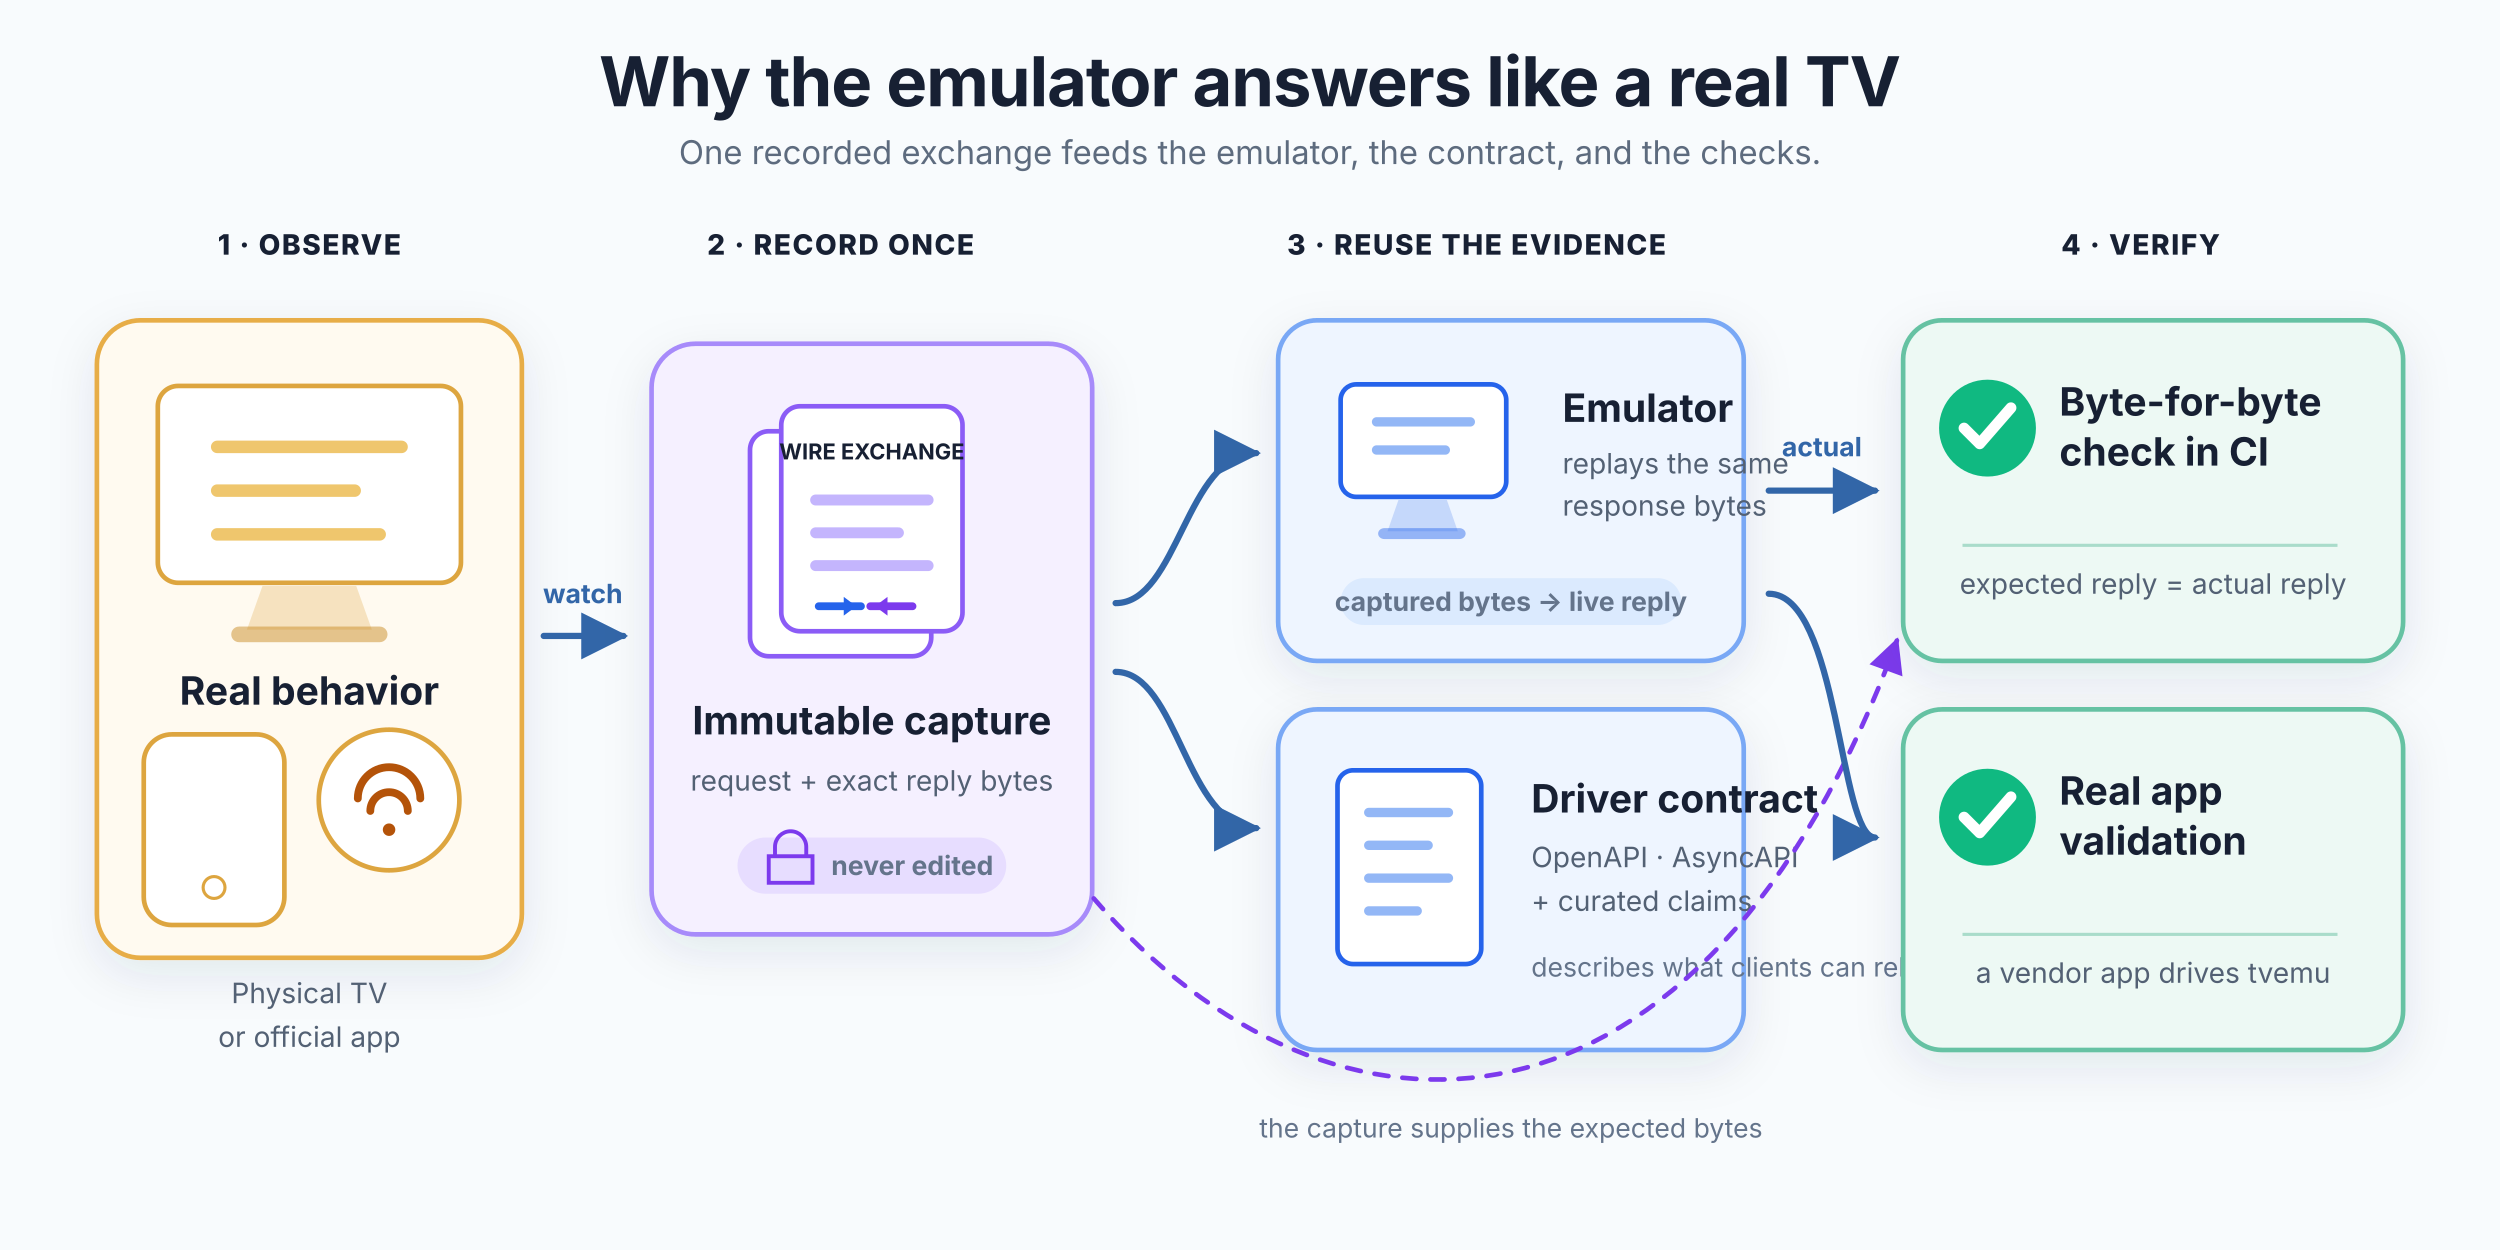
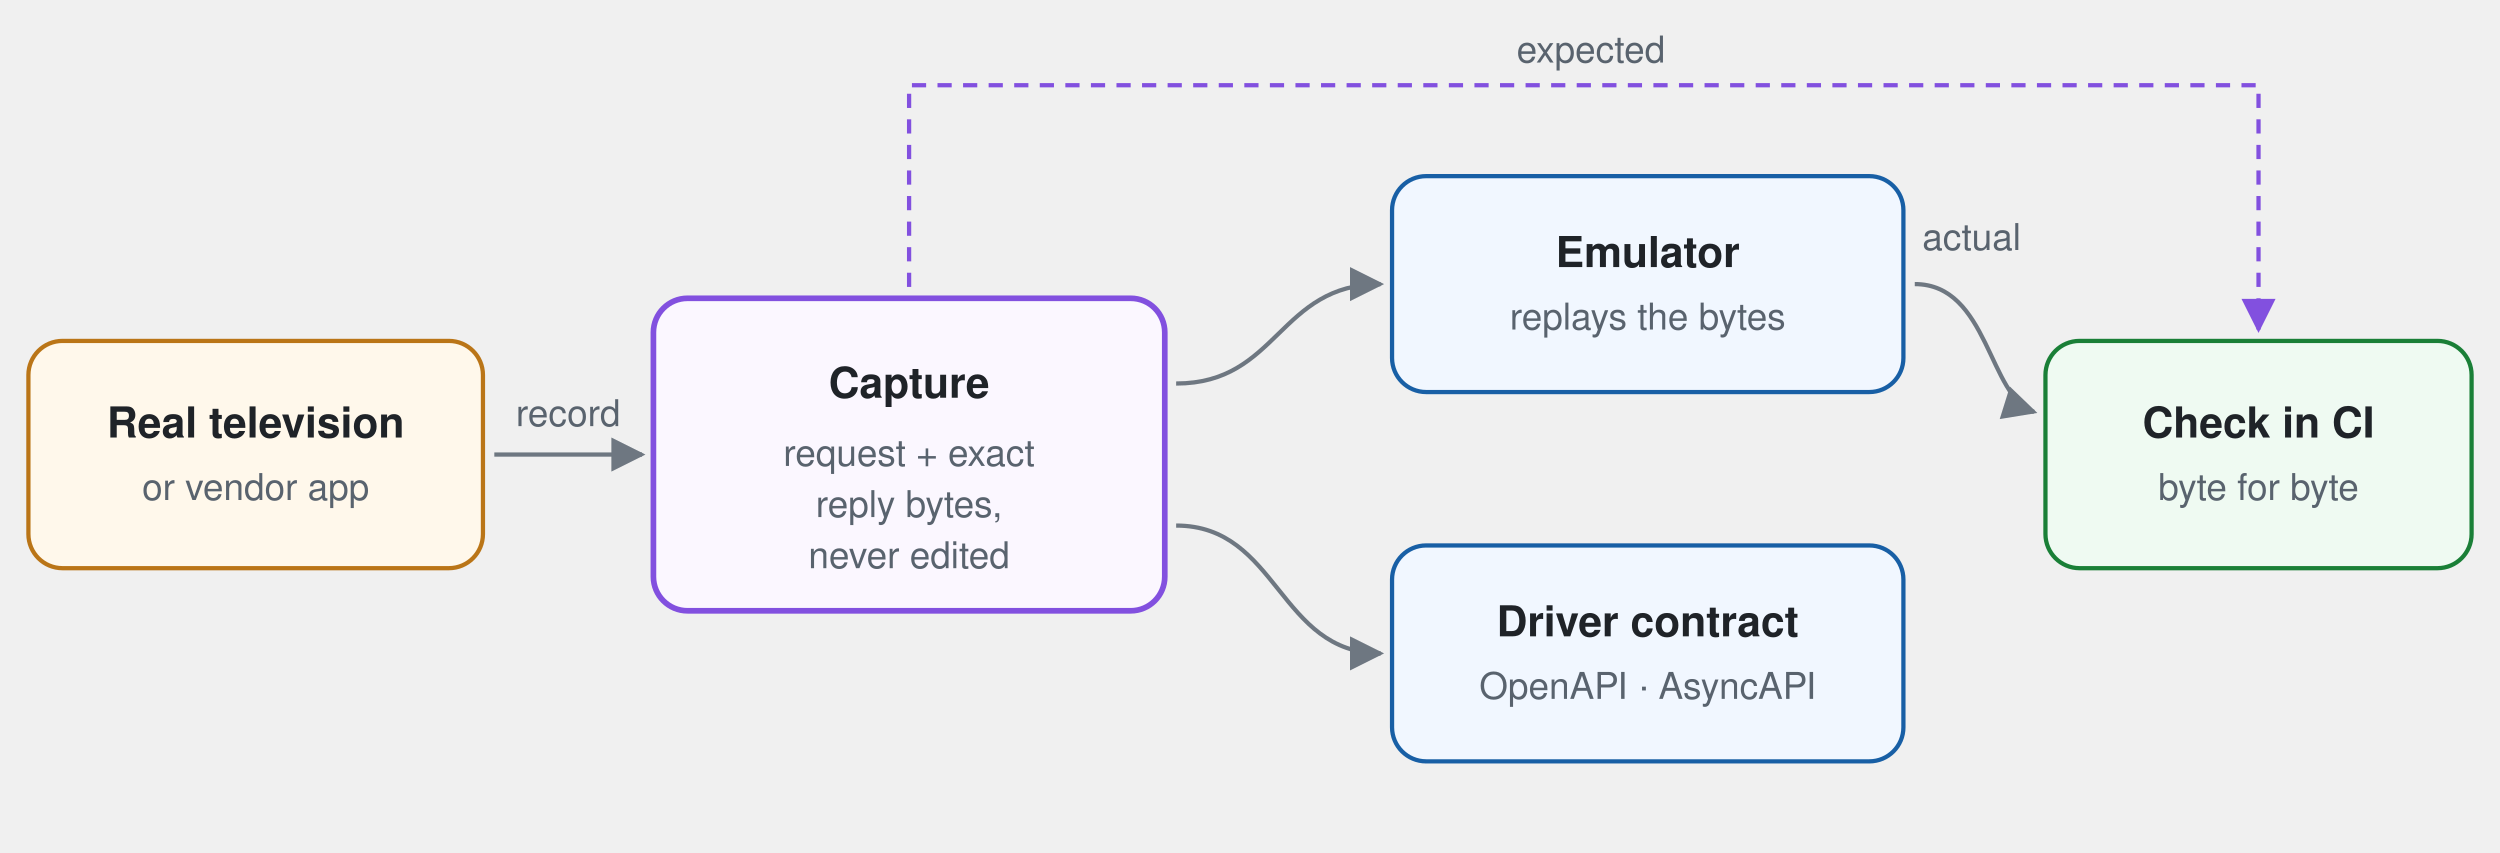
- <svg xmlns="http://www.w3.org/2000/svg" width="1200" height="600" viewBox="0 0 1600 800" role="img" aria-labelledby="title desc">
+ <svg xmlns="http://www.w3.org/2000/svg" width="880" height="300" viewBox="0 0 880 300" role="img" aria-labelledby="title desc">
+   <style>
+     text { font: 13px -apple-system, BlinkMacSystemFont, 'Segoe UI', Helvetica, Arial, sans-serif; fill: #59636e; }
+     .h { font-size: 15px; font-weight: 600; fill: #1f2328; }
+     .src { fill: #fff8eb; stroke: #BA7517; stroke-width: 1.5; }
+     .cap { fill: #fbf7ff; stroke: #8250df; stroke-width: 2; }
+     .use { fill: #f1f7ff; stroke: #185FA5; stroke-width: 1.5; }
+     .chk { fill: #effaf2; stroke: #1a7f37; stroke-width: 1.5; }
+     .line { stroke: #6e7781; stroke-width: 1.5; fill: none; }
+     .dash { stroke: #8250df; stroke-width: 1.5; fill: none; stroke-dasharray: 5 4; }
+     .head { fill: #6e7781; } .dhead { fill: #8250df; }
+     @media (prefers-color-scheme: dark) {
+       text { fill: #9198a1; } .h { fill: #e6edf3; }
+       .src { fill: #2a1f0d; stroke: #EF9F27; }
+       .cap { fill: #1d1530; stroke: #a371f7; }
+       .use { fill: #0f1d2e; stroke: #85B7EB; }
+       .chk { fill: #0f2417; stroke: #3fb950; }
+       .line { stroke: #9198a1; } .head { fill: #9198a1; }
+       .dash { stroke: #a371f7; } .dhead { fill: #a371f7; }
+     }
+   </style>
  <defs>
-     <filter id="shadow" x="-20%" y="-20%" width="140%" height="140%">
-       <feDropShadow dx="0" dy="10" stdDeviation="15" flood-color="#16324f" flood-opacity=".09" />
-     </filter>
-     <marker id="arrow" viewBox="0 0 12 12" refX="10" refY="6" markerWidth="9" markerHeight="9" orient="auto">
-       <path d="M1 1l10 5-10 5z" fill="#3266a8" />
+     <marker id="a" viewBox="0 0 10 10" refX="9" refY="5" markerWidth="8" markerHeight="8" orient="auto">
+       <path class="head" d="M0 0 L10 5 L0 10 z" />
    </marker>
-     <marker id="arrow-purple" viewBox="0 0 12 12" refX="10" refY="6" markerWidth="9" markerHeight="9" orient="auto">
-       <path d="M1 1l10 5-10 5z" fill="#7c3aed" />
+     <marker id="d" viewBox="0 0 10 10" refX="9" refY="5" markerWidth="8" markerHeight="8" orient="auto">
+       <path class="dhead" d="M0 0 L10 5 L0 10 z" />
    </marker>
-     <style>
-       text { font-family: Inter, ui-sans-serif, -apple-system, BlinkMacSystemFont, "Segoe UI", sans-serif; fill: #172033; }
-       .title { font-size: 44px; font-weight: 750; letter-spacing: -.7px; }
-       .subtitle { font-size: 21px; fill: #5d6b7e; }
-       .step { font-size: 18px; font-weight: 800; letter-spacing: 1px; }
-       .card-title { font-size: 25px; font-weight: 750; }
-       .copy { font-size: 18px; fill: #536174; }
-       .small { font-size: 17px; fill: #64748b; }
-       .arrow-label { font-size: 17px; font-weight: 700; fill: #3266a8; }
-       .line { fill: none; stroke: #3266a8; stroke-width: 4; stroke-linecap: round; stroke-linejoin: round; marker-end: url(#arrow); }
-     </style>
  </defs>
-   <rect width="1600" height="800" fill="#f8fbfd" />
-   <text x="800" y="68" text-anchor="middle" class="title">Why the emulator answers like a real TV</text>
-   <text x="800" y="105" text-anchor="middle" class="subtitle">One recorded exchange feeds the emulator, the contract, and the checks.</text>
-   <text x="198" y="163" text-anchor="middle" class="step" fill="#b45309">1 · OBSERVE</text>
-   <text x="538" y="163" text-anchor="middle" class="step" fill="#7c3aed">2 · RECORD ONCE</text>
-   <text x="945" y="163" text-anchor="middle" class="step" fill="#2563eb">3 · REUSE THE EVIDENCE</text>
-   <text x="1370" y="163" text-anchor="middle" class="step" fill="#047857">4 · VERIFY</text>
-   <g filter="url(#shadow)">
-     <rect x="62" y="205" width="272" height="408" rx="28" fill="#fffaf0" stroke="#e7ad47" stroke-width="3" />
-   </g>
-   <rect x="101" y="247" width="194" height="126" rx="13" fill="#ffffff" stroke="#dda53f" stroke-width="3" />
-   <path d="M168 375l-10 28h80l-10-28" fill="#dda53f" opacity=".28" />
-   <rect x="148" y="401" width="100" height="10" rx="5" fill="#c98b25" opacity=".5" />
-   <path d="M139 286h118M139 314h88M139 342h104" stroke="#efc66d" stroke-width="8" stroke-linecap="round" />
-   <circle cx="249" cy="512" r="45" fill="#ffffff" stroke="#dda53f" stroke-width="3" />
-   <path d="M229 511a20 20 0 0140 0M237 519a12 12 0 0124 0" fill="none" stroke="#b45309" stroke-width="5" stroke-linecap="round" />
-   <circle cx="249" cy="531" r="4" fill="#b45309" />
-   <rect x="92" y="470" width="90" height="122" rx="18" fill="#ffffff" stroke="#dda53f" stroke-width="3" />
-   <circle cx="137" cy="568" r="7" fill="none" stroke="#dda53f" stroke-width="2" />
-   <text x="198" y="451" text-anchor="middle" class="card-title">Real behavior</text>
-   <text x="198" y="642" text-anchor="middle" class="copy">Physical TV</text>
-   <text x="198" y="670" text-anchor="middle" class="copy">or official app</text>
-   <path d="M348 407H399" class="line" />
-   <text x="373" y="386" text-anchor="middle" class="arrow-label">watch</text>
-   <g filter="url(#shadow)">
-     <rect x="417" y="220" width="282" height="378" rx="28" fill="#f5f0ff" stroke="#a78bfa" stroke-width="3" />
-   </g>
-   <g transform="translate(480 260)">
-     <rect x="0" y="16" width="116" height="144" rx="12" fill="#ffffff" stroke="#8b5cf6" stroke-width="3" />
-     <rect x="20" y="0" width="116" height="144" rx="12" fill="#ffffff" stroke="#8b5cf6" stroke-width="3" />
-     <text x="78" y="34" text-anchor="middle" font-size="14" font-weight="750" fill="#7c3aed">WIRE EXCHANGE</text>
-     <path d="M42 60h72M42 81h53M42 102h72" stroke="#c4b5fd" stroke-width="7" stroke-linecap="round" />
-     <path d="M44 128h27" stroke="#2563eb" stroke-width="5" stroke-linecap="round" />
-     <path d="M104 128H77" stroke="#7c3aed" stroke-width="5" stroke-linecap="round" />
-     <path d="M68 128l-8-6v12z" fill="#2563eb" />
-     <path d="M80 128l8-6v12z" fill="#7c3aed" />
-   </g>
-   <text x="558" y="470" text-anchor="middle" class="card-title">Immutable capture</text>
-   <text x="558" y="506" text-anchor="middle" class="copy">request + exact reply bytes</text>
-   <rect x="472" y="536" width="172" height="36" rx="18" fill="#e7ddff" />
-   <path d="M496 548v-6a10 10 0 0120 0v6m-24 0h28v17h-28z" fill="none" stroke="#7c3aed" stroke-width="2.5" />
-   <text x="532" y="560" class="small" font-weight="700" fill="#6d28d9">never edited</text>
-   <path d="M714 386C754 386 759 290 804 290" class="line" />
-   <g filter="url(#shadow)">
-     <rect x="818" y="205" width="298" height="218" rx="25" fill="#eef5ff" stroke="#79a8f5" stroke-width="3" />
-   </g>
-   <rect x="858" y="246" width="106" height="72" rx="10" fill="#ffffff" stroke="#2563eb" stroke-width="3" />
-   <path d="M895 320l-7 20h45l-7-20" fill="#2563eb" opacity=".2" />
-   <rect x="882" y="338" width="56" height="7" rx="4" fill="#2563eb" opacity=".45" />
-   <path d="M881 270h60M881 288h44" stroke="#93b7f6" stroke-width="6" stroke-linecap="round" />
-   <text x="1000" y="270" class="card-title">Emulator</text>
-   <text x="1000" y="303" class="copy">replays the same</text>
-   <text x="1000" y="330" class="copy">response bytes</text>
-   <rect x="858" y="370" width="218" height="30" rx="15" fill="#dbeafe" />
-   <text x="967" y="391" text-anchor="middle" class="small" font-weight="700" fill="#1746a2">captured bytes → live reply</text>
-   <path d="M714 430C754 430 759 530 804 530" class="line" />
-   <g filter="url(#shadow)">
-     <rect x="818" y="454" width="298" height="218" rx="25" fill="#eef5ff" stroke="#79a8f5" stroke-width="3" />
-   </g>
-   <rect x="856" y="493" width="92" height="124" rx="10" fill="#ffffff" stroke="#2563eb" stroke-width="3" />
-   <path d="M876 520h51M876 541h38M876 562h51M876 583h31" stroke="#93b7f6" stroke-width="6" stroke-linecap="round" />
-   <text x="980" y="520" class="card-title">Driver contract</text>
-   <text x="980" y="555" class="copy">OpenAPI · AsyncAPI</text>
-   <text x="980" y="583" class="copy">+ curated claims</text>
-   <text x="980" y="625" class="small">describes what clients can rely on</text>
-   <path d="M1132 314H1200" class="line" />
-   <text x="1166" y="292" text-anchor="middle" class="arrow-label">actual</text>
-   <path d="M700 575C852 752 1090 748 1214 410" fill="none" stroke="#7c3aed" stroke-width="3" stroke-linecap="round" stroke-dasharray="9 9" marker-end="url(#arrow-purple)" />
-   <text x="967" y="728" text-anchor="middle" class="small" fill="#7c3aed">the capture supplies the expected bytes</text>
-   <g filter="url(#shadow)">
-     <rect x="1218" y="205" width="320" height="218" rx="25" fill="#edf9f4" stroke="#66c2a3" stroke-width="3" />
-   </g>
-   <circle cx="1272" cy="274" r="31" fill="#10b981" />
-   <path d="M1257 274l10 10 20-23" fill="none" stroke="#ffffff" stroke-width="7" stroke-linecap="round" stroke-linejoin="round" />
-   <text x="1318" y="266" class="card-title">Byte-for-byte</text>
-   <text x="1318" y="298" class="card-title">check in CI</text>
-   <path d="M1256 349h240" stroke="#a9dcca" stroke-width="2" />
-   <text x="1378" y="380" text-anchor="middle" class="copy">expected reply = actual reply</text>
-   <path d="M1132 380C1177 380 1177 536 1200 536" class="line" />
-   <g filter="url(#shadow)">
-     <rect x="1218" y="454" width="320" height="218" rx="25" fill="#edf9f4" stroke="#66c2a3" stroke-width="3" />
-   </g>
-   <circle cx="1272" cy="523" r="31" fill="#10b981" />
-   <path d="M1257 523l10 10 20-23" fill="none" stroke="#ffffff" stroke-width="7" stroke-linecap="round" stroke-linejoin="round" />
-   <text x="1318" y="515" class="card-title">Real app</text>
-   <text x="1318" y="547" class="card-title">validation</text>
-   <path d="M1256 598h240" stroke="#a9dcca" stroke-width="2" />
-   <text x="1378" y="629" text-anchor="middle" class="copy">a vendor app drives tvemu</text>
+   <rect class="src" x="10" y="120" width="160" height="80" rx="12" />
+   <text class="h" x="90" y="154" text-anchor="middle">Real television</text>
+   <text x="90" y="176" text-anchor="middle">or vendor app</text>
+   <line class="line" x1="174" y1="160" x2="226" y2="160" marker-end="url(#a)" />
+   <text x="200" y="150" text-anchor="middle">record</text>
+   <rect class="cap" x="230" y="105" width="180" height="110" rx="12" />
+   <text class="h" x="320" y="140" text-anchor="middle">Capture</text>
+   <text x="320" y="164" text-anchor="middle">request + exact</text>
+   <text x="320" y="182" text-anchor="middle">reply bytes,</text>
+   <text x="320" y="200" text-anchor="middle">never edited</text>
+   <path class="line" d="M414 135 C 450 135, 450 100, 486 100" marker-end="url(#a)" />
+   <path class="line" d="M414 185 C 450 185, 450 230, 486 230" marker-end="url(#a)" />
+   <rect class="use" x="490" y="62" width="180" height="76" rx="12" />
+   <text class="h" x="580" y="94" text-anchor="middle">Emulator</text>
+   <text x="580" y="116" text-anchor="middle">replays the bytes</text>
+   <rect class="use" x="490" y="192" width="180" height="76" rx="12" />
+   <text class="h" x="580" y="224" text-anchor="middle">Driver contract</text>
+   <text x="580" y="246" text-anchor="middle">OpenAPI · AsyncAPI</text>
+   <rect class="chk" x="720" y="120" width="150" height="80" rx="12" />
+   <text class="h" x="795" y="154" text-anchor="middle">Check in CI</text>
+   <text x="795" y="176" text-anchor="middle">byte for byte</text>
+   <path class="line" d="M674 100 C 700 100, 700 140, 716 145" marker-end="url(#a)" />
+   <text x="694" y="88" text-anchor="middle">actual</text>
+   <path class="dash" d="M320 101 L 320 30 L 795 30 L 795 116" marker-end="url(#d)" />
+   <text x="560" y="22" text-anchor="middle">expected</text>
</svg>
